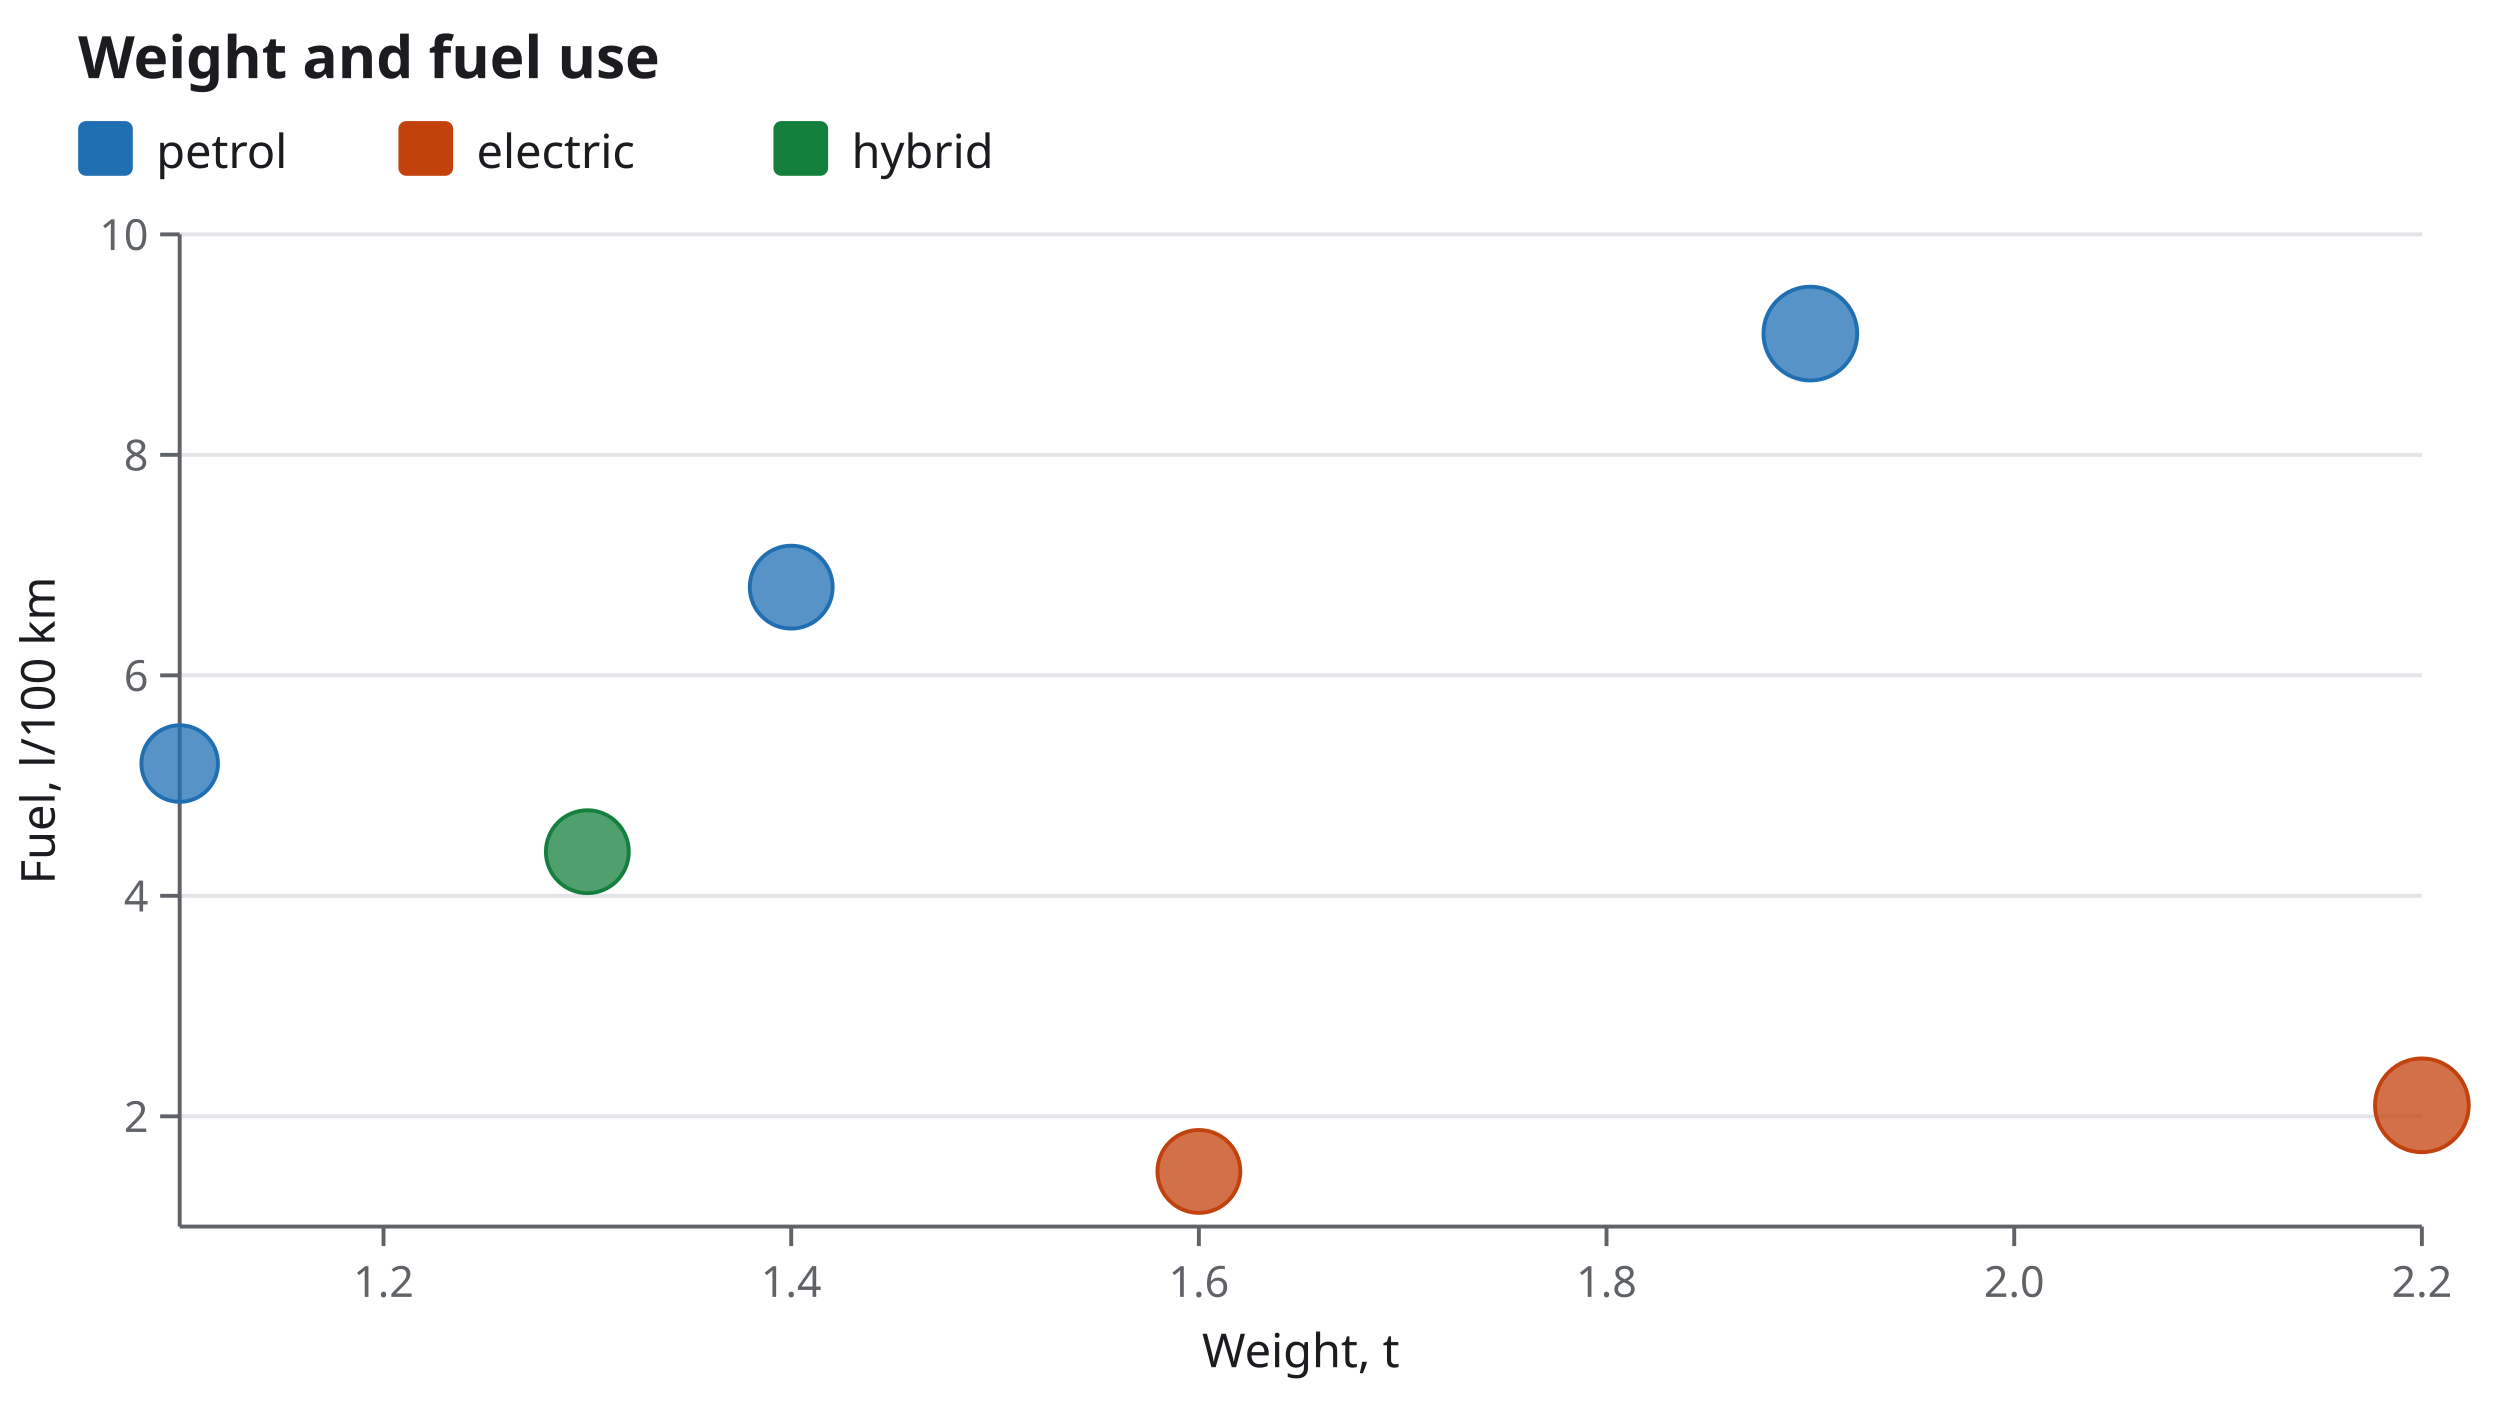
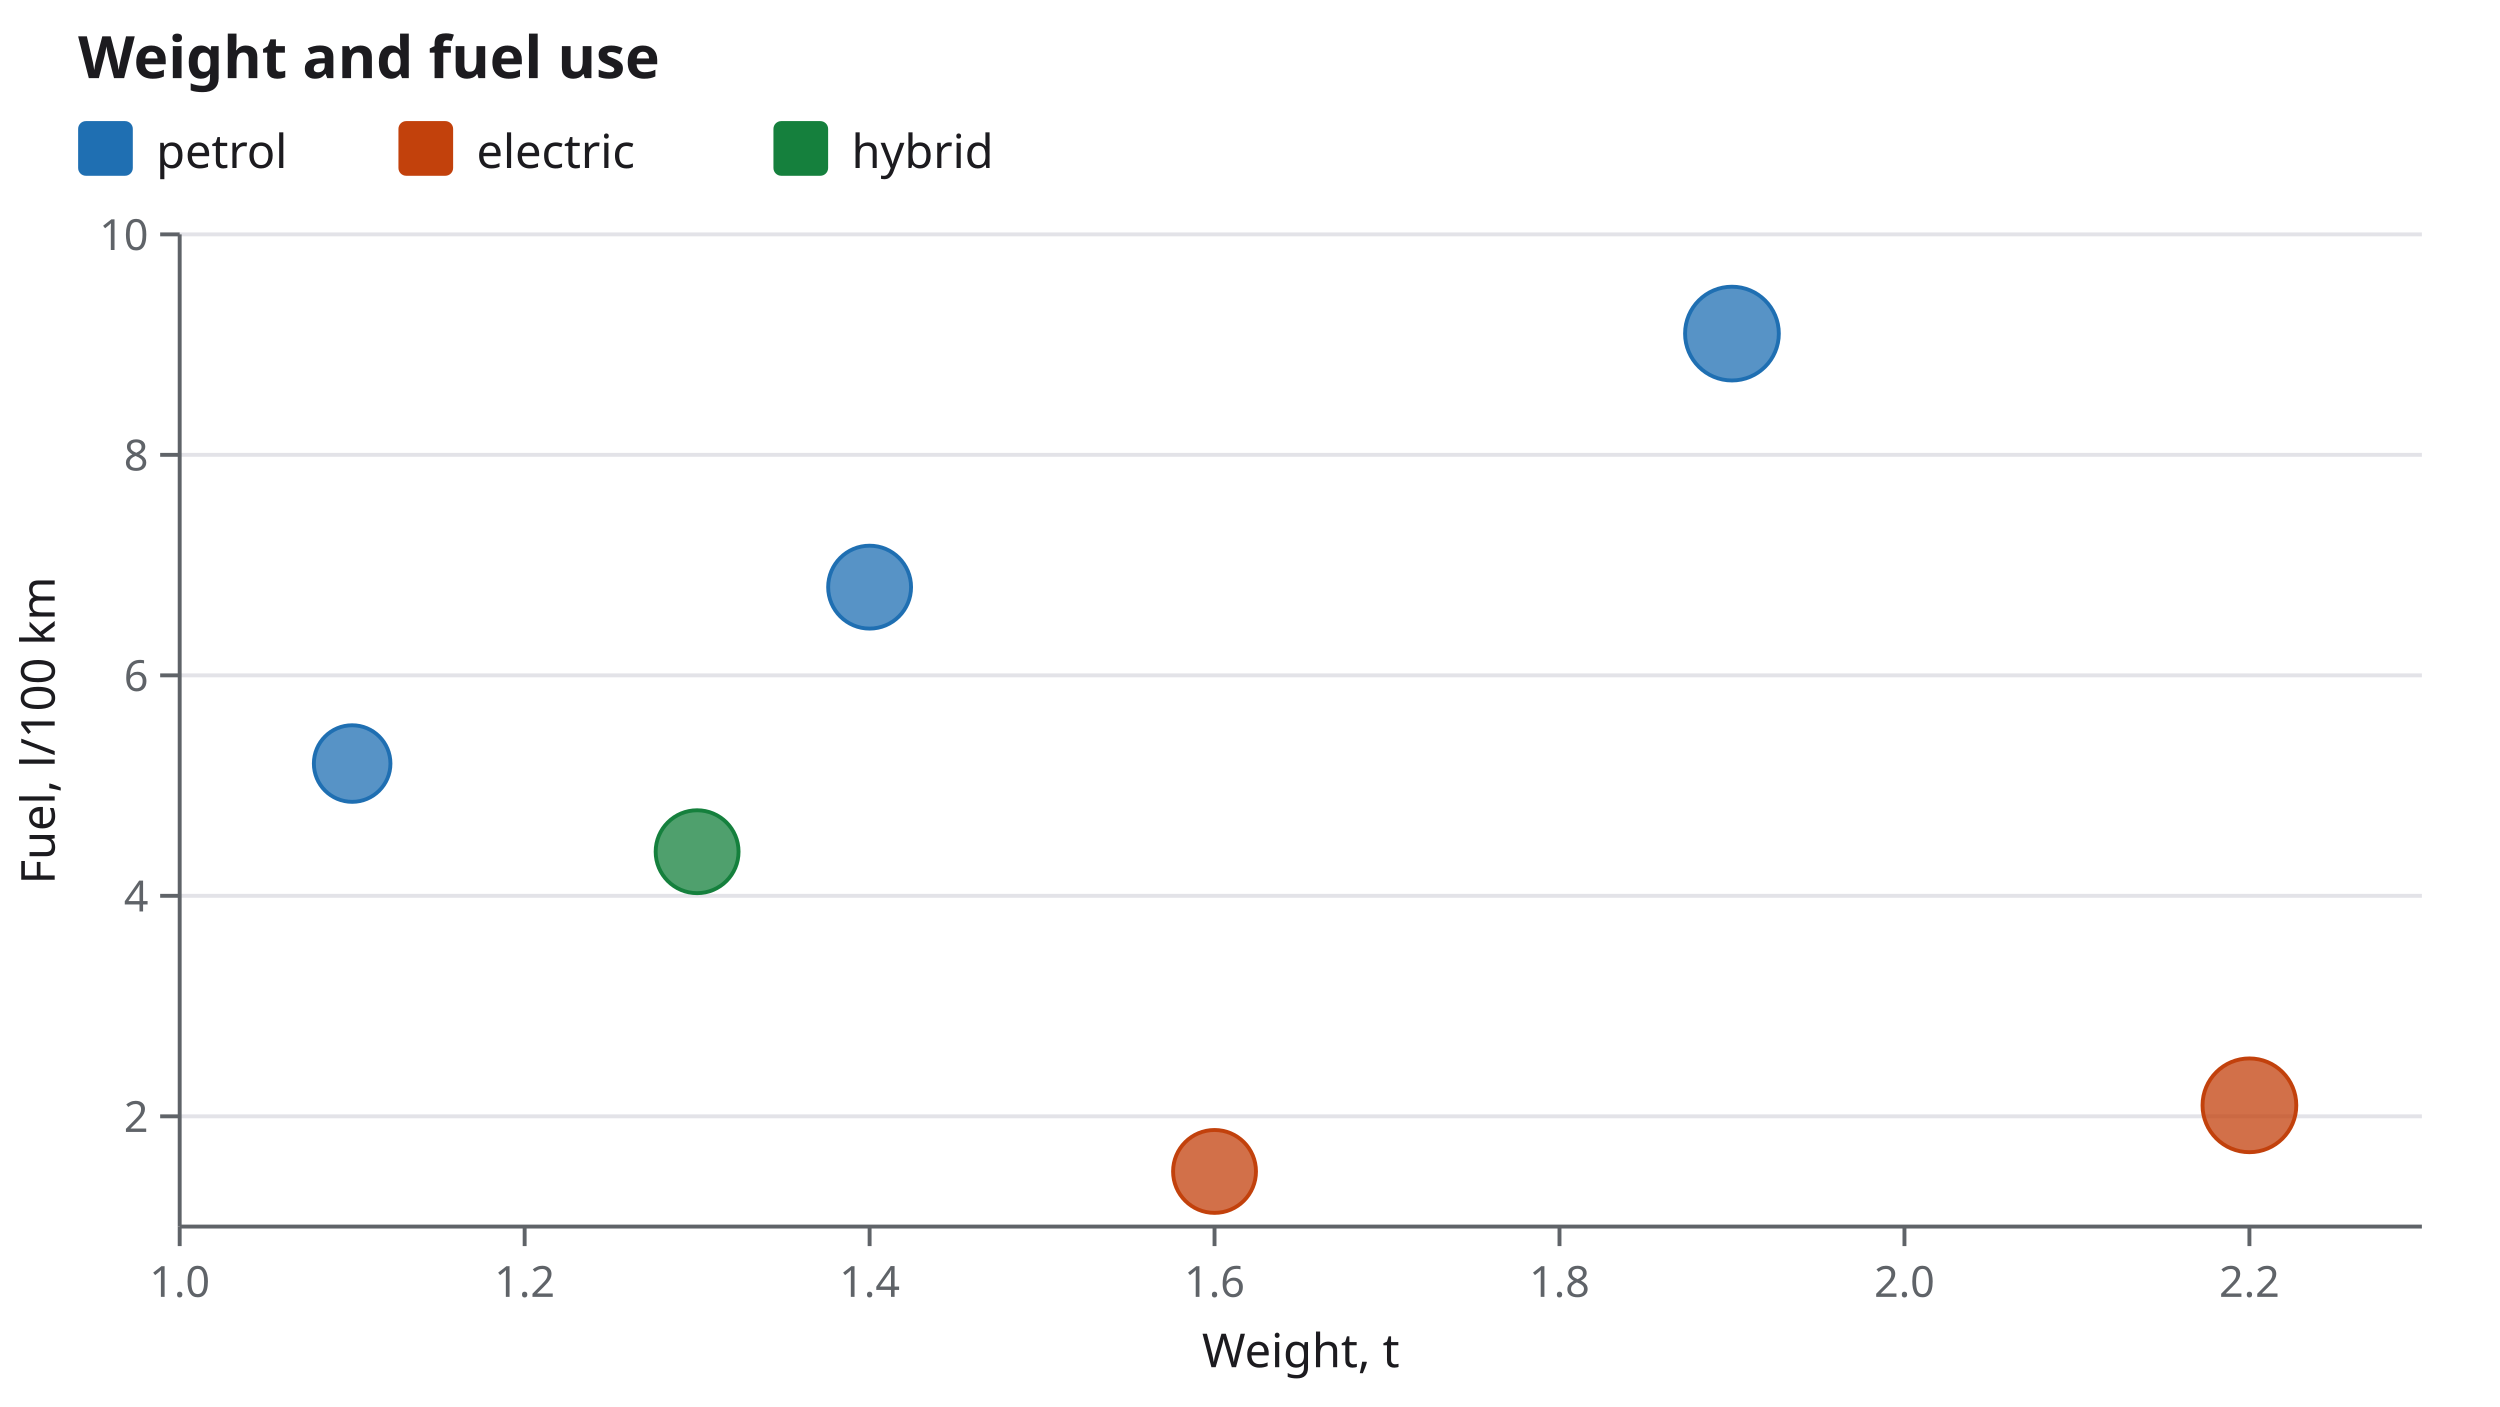
<svg xmlns="http://www.w3.org/2000/svg" class="ui-chart-svg" width="640" height="360" viewBox="0 0 640 360" role="img" aria-label="Heavier cars use more fuel; the electric cars are the exception" font-family="system-ui, sans-serif">
  <text class="ui-chart-title" x="20" y="20" font-size="15" font-weight="600" style="fill:var(--color-chart-text, #1c1b1f)">Weight and fuel use</text>
  <g class="ui-chart-legend" aria-hidden="true">
    <g transform="translate(20,40)">
      <rect x="0" y="-9" width="14" height="14" rx="2" style="fill:var(--color-chart-1, #1f6fb2)" />
      <text x="20" y="3" font-size="12" style="fill:var(--color-chart-text, #1c1b1f)">petrol</text>
    </g>
    <g transform="translate(102,40)">
      <rect x="0" y="-9" width="14" height="14" rx="2" style="fill:var(--color-chart-2, #c2410c)" />
      <text x="20" y="3" font-size="12" style="fill:var(--color-chart-text, #1c1b1f)">electric</text>
    </g>
    <g transform="translate(198,40)">
      <rect x="0" y="-9" width="14" height="14" rx="2" style="fill:var(--color-chart-3, #15803d)" />
      <text x="20" y="3" font-size="12" style="fill:var(--color-chart-text, #1c1b1f)">hybrid</text>
    </g>
  </g>
  <g class="ui-chart-plot" transform="translate(46,60)">
    <g class="ui-chart-axis ui-chart-axis-x" aria-hidden="true">
-       <line x1="52.18" x2="52.18" y1="254" y2="259" style="stroke:var(--color-chart-axis, #5f6368)" />
-       <text x="52.18" y="272" text-anchor="middle" font-size="11" style="fill:var(--color-chart-muted, #5f6368)">1.2</text>
-       <line x1="156.55" x2="156.55" y1="254" y2="259" style="stroke:var(--color-chart-axis, #5f6368)" />
-       <text x="156.55" y="272" text-anchor="middle" font-size="11" style="fill:var(--color-chart-muted, #5f6368)">1.4</text>
-       <line x1="260.91" x2="260.91" y1="254" y2="259" style="stroke:var(--color-chart-axis, #5f6368)" />
-       <text x="260.91" y="272" text-anchor="middle" font-size="11" style="fill:var(--color-chart-muted, #5f6368)">1.6</text>
-       <line x1="365.27" x2="365.27" y1="254" y2="259" style="stroke:var(--color-chart-axis, #5f6368)" />
-       <text x="365.27" y="272" text-anchor="middle" font-size="11" style="fill:var(--color-chart-muted, #5f6368)">1.8</text>
-       <line x1="469.64" x2="469.64" y1="254" y2="259" style="stroke:var(--color-chart-axis, #5f6368)" />
-       <text x="469.64" y="272" text-anchor="middle" font-size="11" style="fill:var(--color-chart-muted, #5f6368)">2.0</text>
-       <line x1="574" x2="574" y1="254" y2="259" style="stroke:var(--color-chart-axis, #5f6368)" />
-       <text x="574" y="272" text-anchor="middle" font-size="11" style="fill:var(--color-chart-muted, #5f6368)">2.2</text>
+       <line x1="0" x2="0" y1="254" y2="259" style="stroke:var(--color-chart-axis, #5f6368)" />
+       <text x="0" y="272" text-anchor="middle" font-size="11" style="fill:var(--color-chart-muted, #5f6368)">1.0</text>
+       <line x1="88.31" x2="88.31" y1="254" y2="259" style="stroke:var(--color-chart-axis, #5f6368)" />
+       <text x="88.31" y="272" text-anchor="middle" font-size="11" style="fill:var(--color-chart-muted, #5f6368)">1.2</text>
+       <line x1="176.62" x2="176.62" y1="254" y2="259" style="stroke:var(--color-chart-axis, #5f6368)" />
+       <text x="176.62" y="272" text-anchor="middle" font-size="11" style="fill:var(--color-chart-muted, #5f6368)">1.4</text>
+       <line x1="264.92" x2="264.92" y1="254" y2="259" style="stroke:var(--color-chart-axis, #5f6368)" />
+       <text x="264.92" y="272" text-anchor="middle" font-size="11" style="fill:var(--color-chart-muted, #5f6368)">1.6</text>
+       <line x1="353.23" x2="353.23" y1="254" y2="259" style="stroke:var(--color-chart-axis, #5f6368)" />
+       <text x="353.23" y="272" text-anchor="middle" font-size="11" style="fill:var(--color-chart-muted, #5f6368)">1.8</text>
+       <line x1="441.54" x2="441.54" y1="254" y2="259" style="stroke:var(--color-chart-axis, #5f6368)" />
+       <text x="441.54" y="272" text-anchor="middle" font-size="11" style="fill:var(--color-chart-muted, #5f6368)">2.0</text>
+       <line x1="529.85" x2="529.85" y1="254" y2="259" style="stroke:var(--color-chart-axis, #5f6368)" />
+       <text x="529.85" y="272" text-anchor="middle" font-size="11" style="fill:var(--color-chart-muted, #5f6368)">2.2</text>
      <line x1="0" x2="574" y1="254" y2="254" style="stroke:var(--color-chart-axis, #5f6368)" />
      <text x="287" y="290" text-anchor="middle" font-size="12" style="fill:var(--color-chart-text, #1c1b1f)">Weight, t</text>
    </g>
    <g class="ui-chart-axis ui-chart-axis-y" aria-hidden="true">
      <line x1="0" x2="574" y1="225.78" y2="225.78" style="stroke:var(--color-chart-grid, #e3e3e8)" />
      <line x1="-5" x2="0" y1="225.78" y2="225.78" style="stroke:var(--color-chart-axis, #5f6368)" />
      <text x="-8" y="229.78" text-anchor="end" font-size="11" style="fill:var(--color-chart-muted, #5f6368)">2</text>
      <line x1="0" x2="574" y1="169.33" y2="169.33" style="stroke:var(--color-chart-grid, #e3e3e8)" />
      <line x1="-5" x2="0" y1="169.33" y2="169.33" style="stroke:var(--color-chart-axis, #5f6368)" />
      <text x="-8" y="173.33" text-anchor="end" font-size="11" style="fill:var(--color-chart-muted, #5f6368)">4</text>
      <line x1="0" x2="574" y1="112.89" y2="112.89" style="stroke:var(--color-chart-grid, #e3e3e8)" />
      <line x1="-5" x2="0" y1="112.89" y2="112.89" style="stroke:var(--color-chart-axis, #5f6368)" />
      <text x="-8" y="116.89" text-anchor="end" font-size="11" style="fill:var(--color-chart-muted, #5f6368)">6</text>
      <line x1="0" x2="574" y1="56.44" y2="56.44" style="stroke:var(--color-chart-grid, #e3e3e8)" />
      <line x1="-5" x2="0" y1="56.44" y2="56.44" style="stroke:var(--color-chart-axis, #5f6368)" />
      <text x="-8" y="60.44" text-anchor="end" font-size="11" style="fill:var(--color-chart-muted, #5f6368)">8</text>
      <line x1="0" x2="574" y1="0" y2="0" style="stroke:var(--color-chart-grid, #e3e3e8)" />
      <line x1="-5" x2="0" y1="0" y2="0" style="stroke:var(--color-chart-axis, #5f6368)" />
      <text x="-8" y="4" text-anchor="end" font-size="11" style="fill:var(--color-chart-muted, #5f6368)">10</text>
      <line x1="0" x2="0" y1="0" y2="254" style="stroke:var(--color-chart-axis, #5f6368)" />
      <text x="0" y="0" transform="translate(-32,127) rotate(-90)" text-anchor="middle" font-size="12" style="fill:var(--color-chart-text, #1c1b1f)">Fuel, l/100 km</text>
    </g>
    <g class="ui-chart-marks" aria-hidden="true">
      <g class="ui-chart-series" data-series="0" data-key="petrol">
-         <circle cx="0" cy="135.47" r="9.8" fill-opacity="0.75" style="fill:var(--color-chart-1, #1f6fb2);stroke:var(--color-chart-1, #1f6fb2)" data-series="0" data-row="0" />
-         <circle cx="156.55" cy="90.31" r="10.61" fill-opacity="0.75" style="fill:var(--color-chart-1, #1f6fb2);stroke:var(--color-chart-1, #1f6fb2)" data-series="0" data-row="1" />
-         <circle cx="417.45" cy="25.4" r="12" fill-opacity="0.75" style="fill:var(--color-chart-1, #1f6fb2);stroke:var(--color-chart-1, #1f6fb2)" data-series="0" data-row="2" />
+         <circle cx="44.15" cy="135.47" r="9.8" fill-opacity="0.75" style="fill:var(--color-chart-1, #1f6fb2);stroke:var(--color-chart-1, #1f6fb2)" data-series="0" data-row="0" />
+         <circle cx="176.62" cy="90.31" r="10.61" fill-opacity="0.75" style="fill:var(--color-chart-1, #1f6fb2);stroke:var(--color-chart-1, #1f6fb2)" data-series="0" data-row="1" />
+         <circle cx="397.38" cy="25.4" r="12" fill-opacity="0.75" style="fill:var(--color-chart-1, #1f6fb2);stroke:var(--color-chart-1, #1f6fb2)" data-series="0" data-row="2" />
      </g>
      <g class="ui-chart-series" data-series="1" data-key="electric">
-         <circle cx="260.91" cy="239.89" r="10.61" fill-opacity="0.75" style="fill:var(--color-chart-2, #c2410c);stroke:var(--color-chart-2, #c2410c)" data-series="1" data-row="3" />
-         <circle cx="574" cy="222.96" r="12" fill-opacity="0.75" style="fill:var(--color-chart-2, #c2410c);stroke:var(--color-chart-2, #c2410c)" data-series="1" data-row="4" />
+         <circle cx="264.92" cy="239.89" r="10.61" fill-opacity="0.75" style="fill:var(--color-chart-2, #c2410c);stroke:var(--color-chart-2, #c2410c)" data-series="1" data-row="3" />
+         <circle cx="529.85" cy="222.96" r="12" fill-opacity="0.75" style="fill:var(--color-chart-2, #c2410c);stroke:var(--color-chart-2, #c2410c)" data-series="1" data-row="4" />
      </g>
      <g class="ui-chart-series" data-series="2" data-key="hybrid">
-         <circle cx="104.36" cy="158.04" r="10.61" fill-opacity="0.75" style="fill:var(--color-chart-3, #15803d);stroke:var(--color-chart-3, #15803d)" data-series="2" data-row="5" />
+         <circle cx="132.46" cy="158.04" r="10.61" fill-opacity="0.75" style="fill:var(--color-chart-3, #15803d);stroke:var(--color-chart-3, #15803d)" data-series="2" data-row="5" />
      </g>
    </g>
  </g>
</svg>
